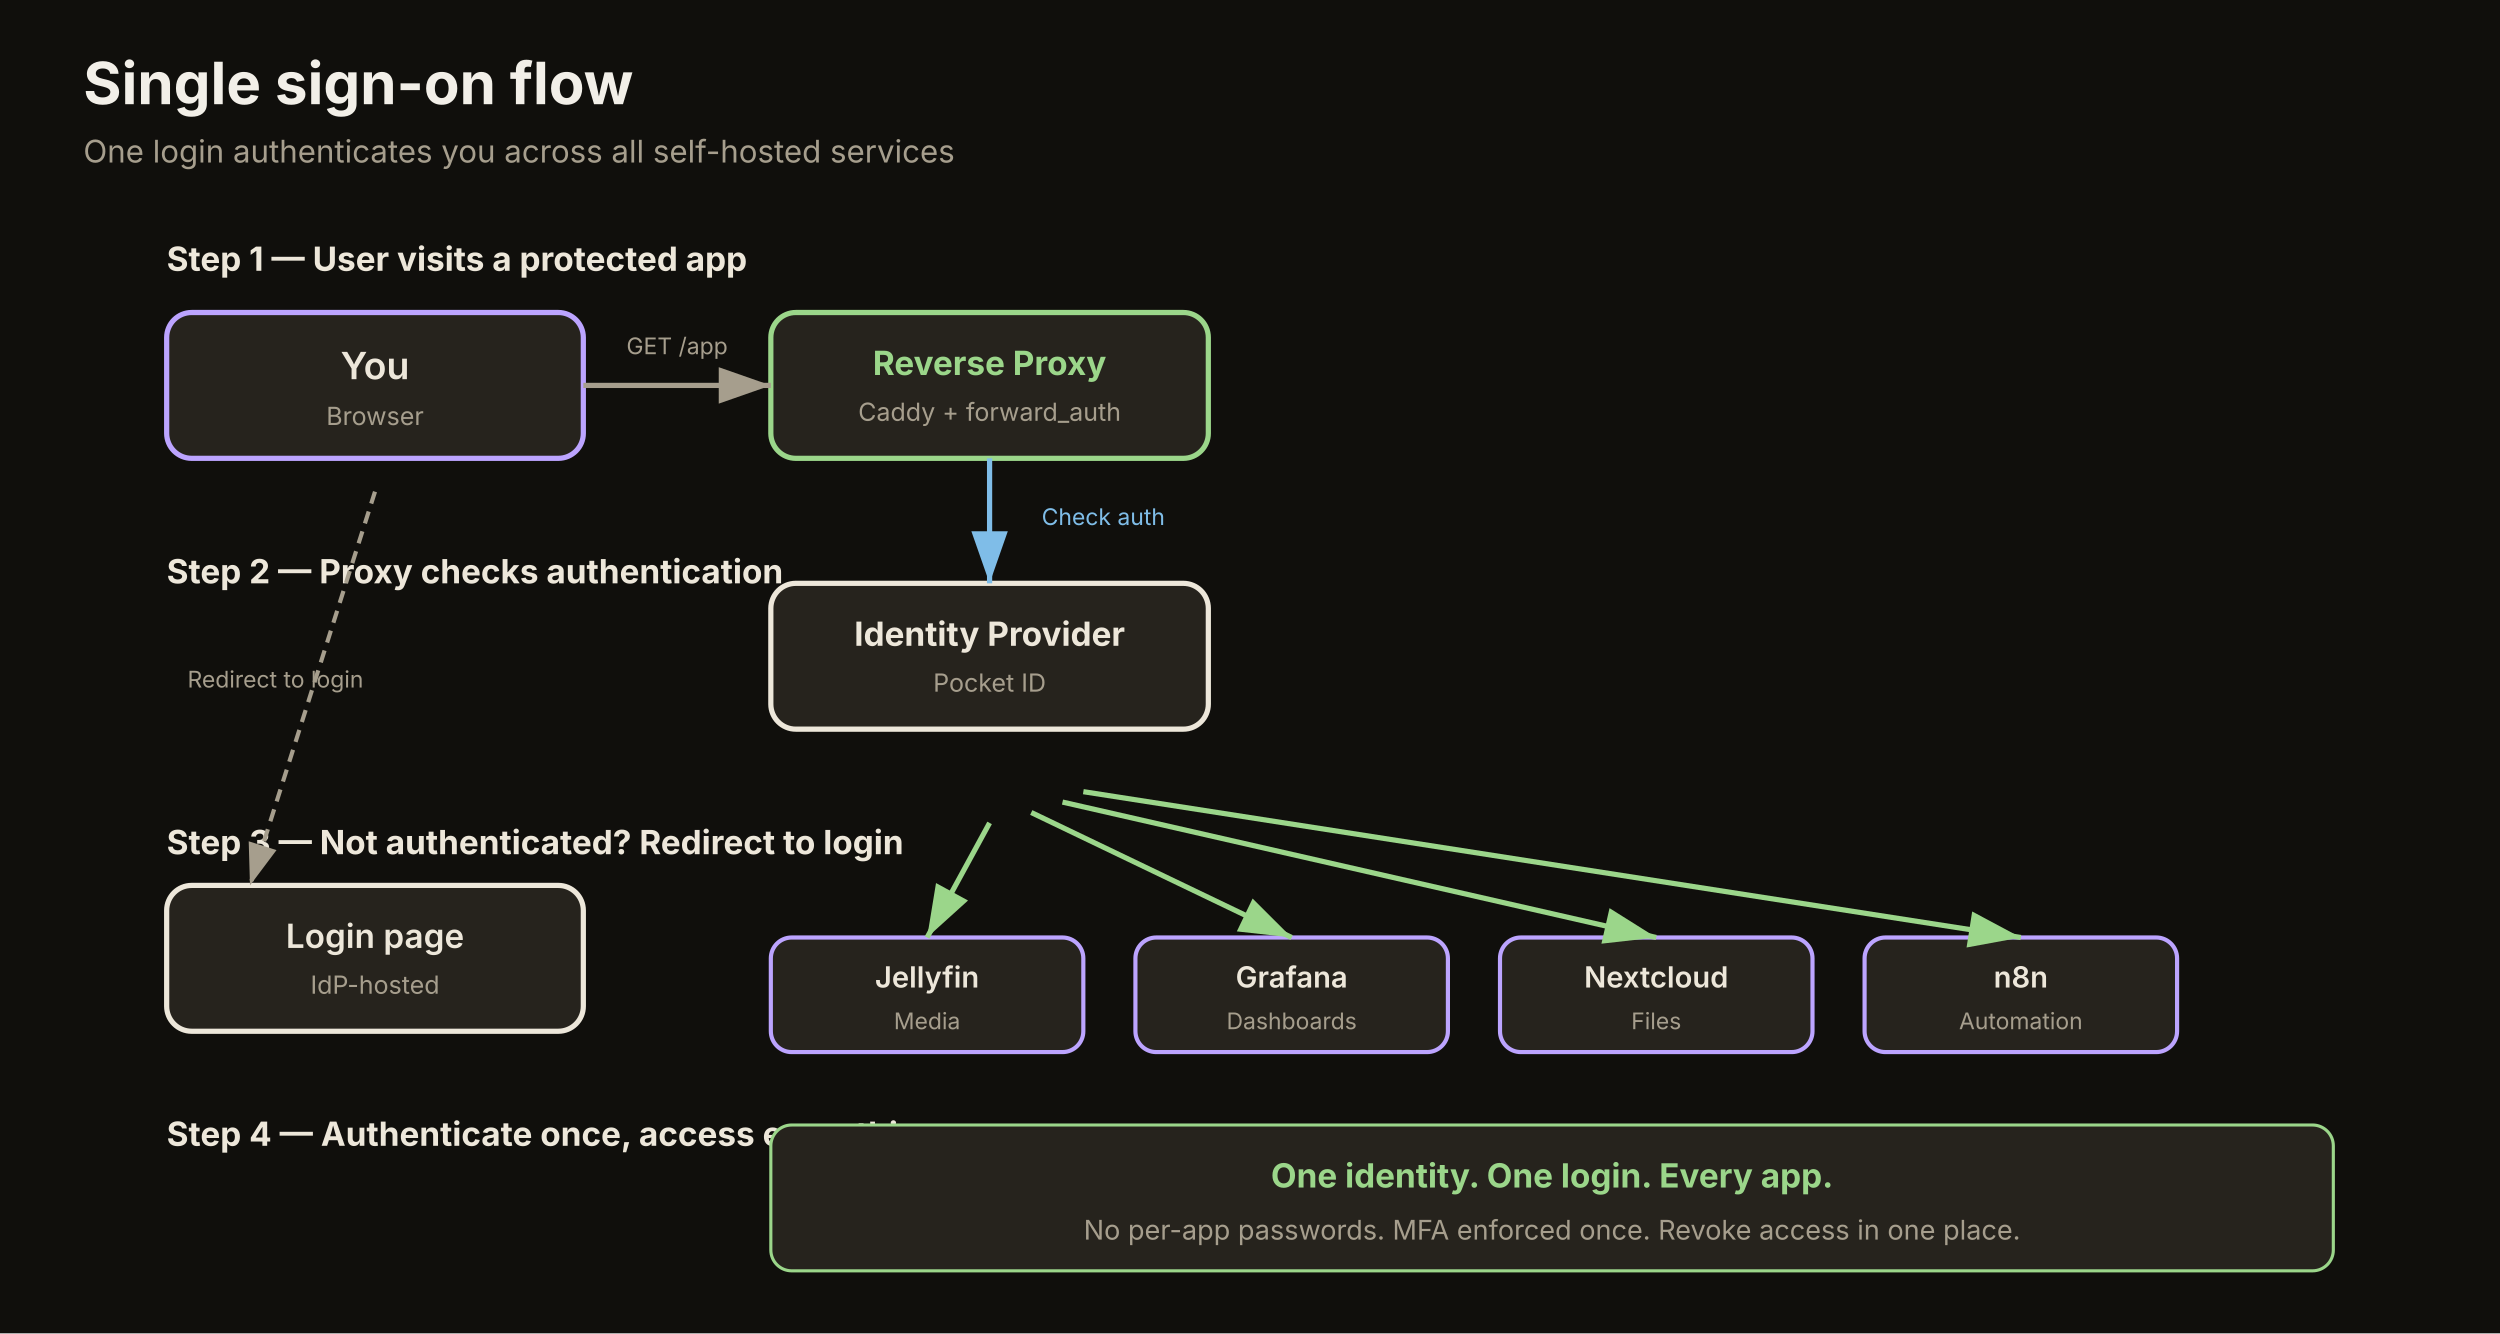
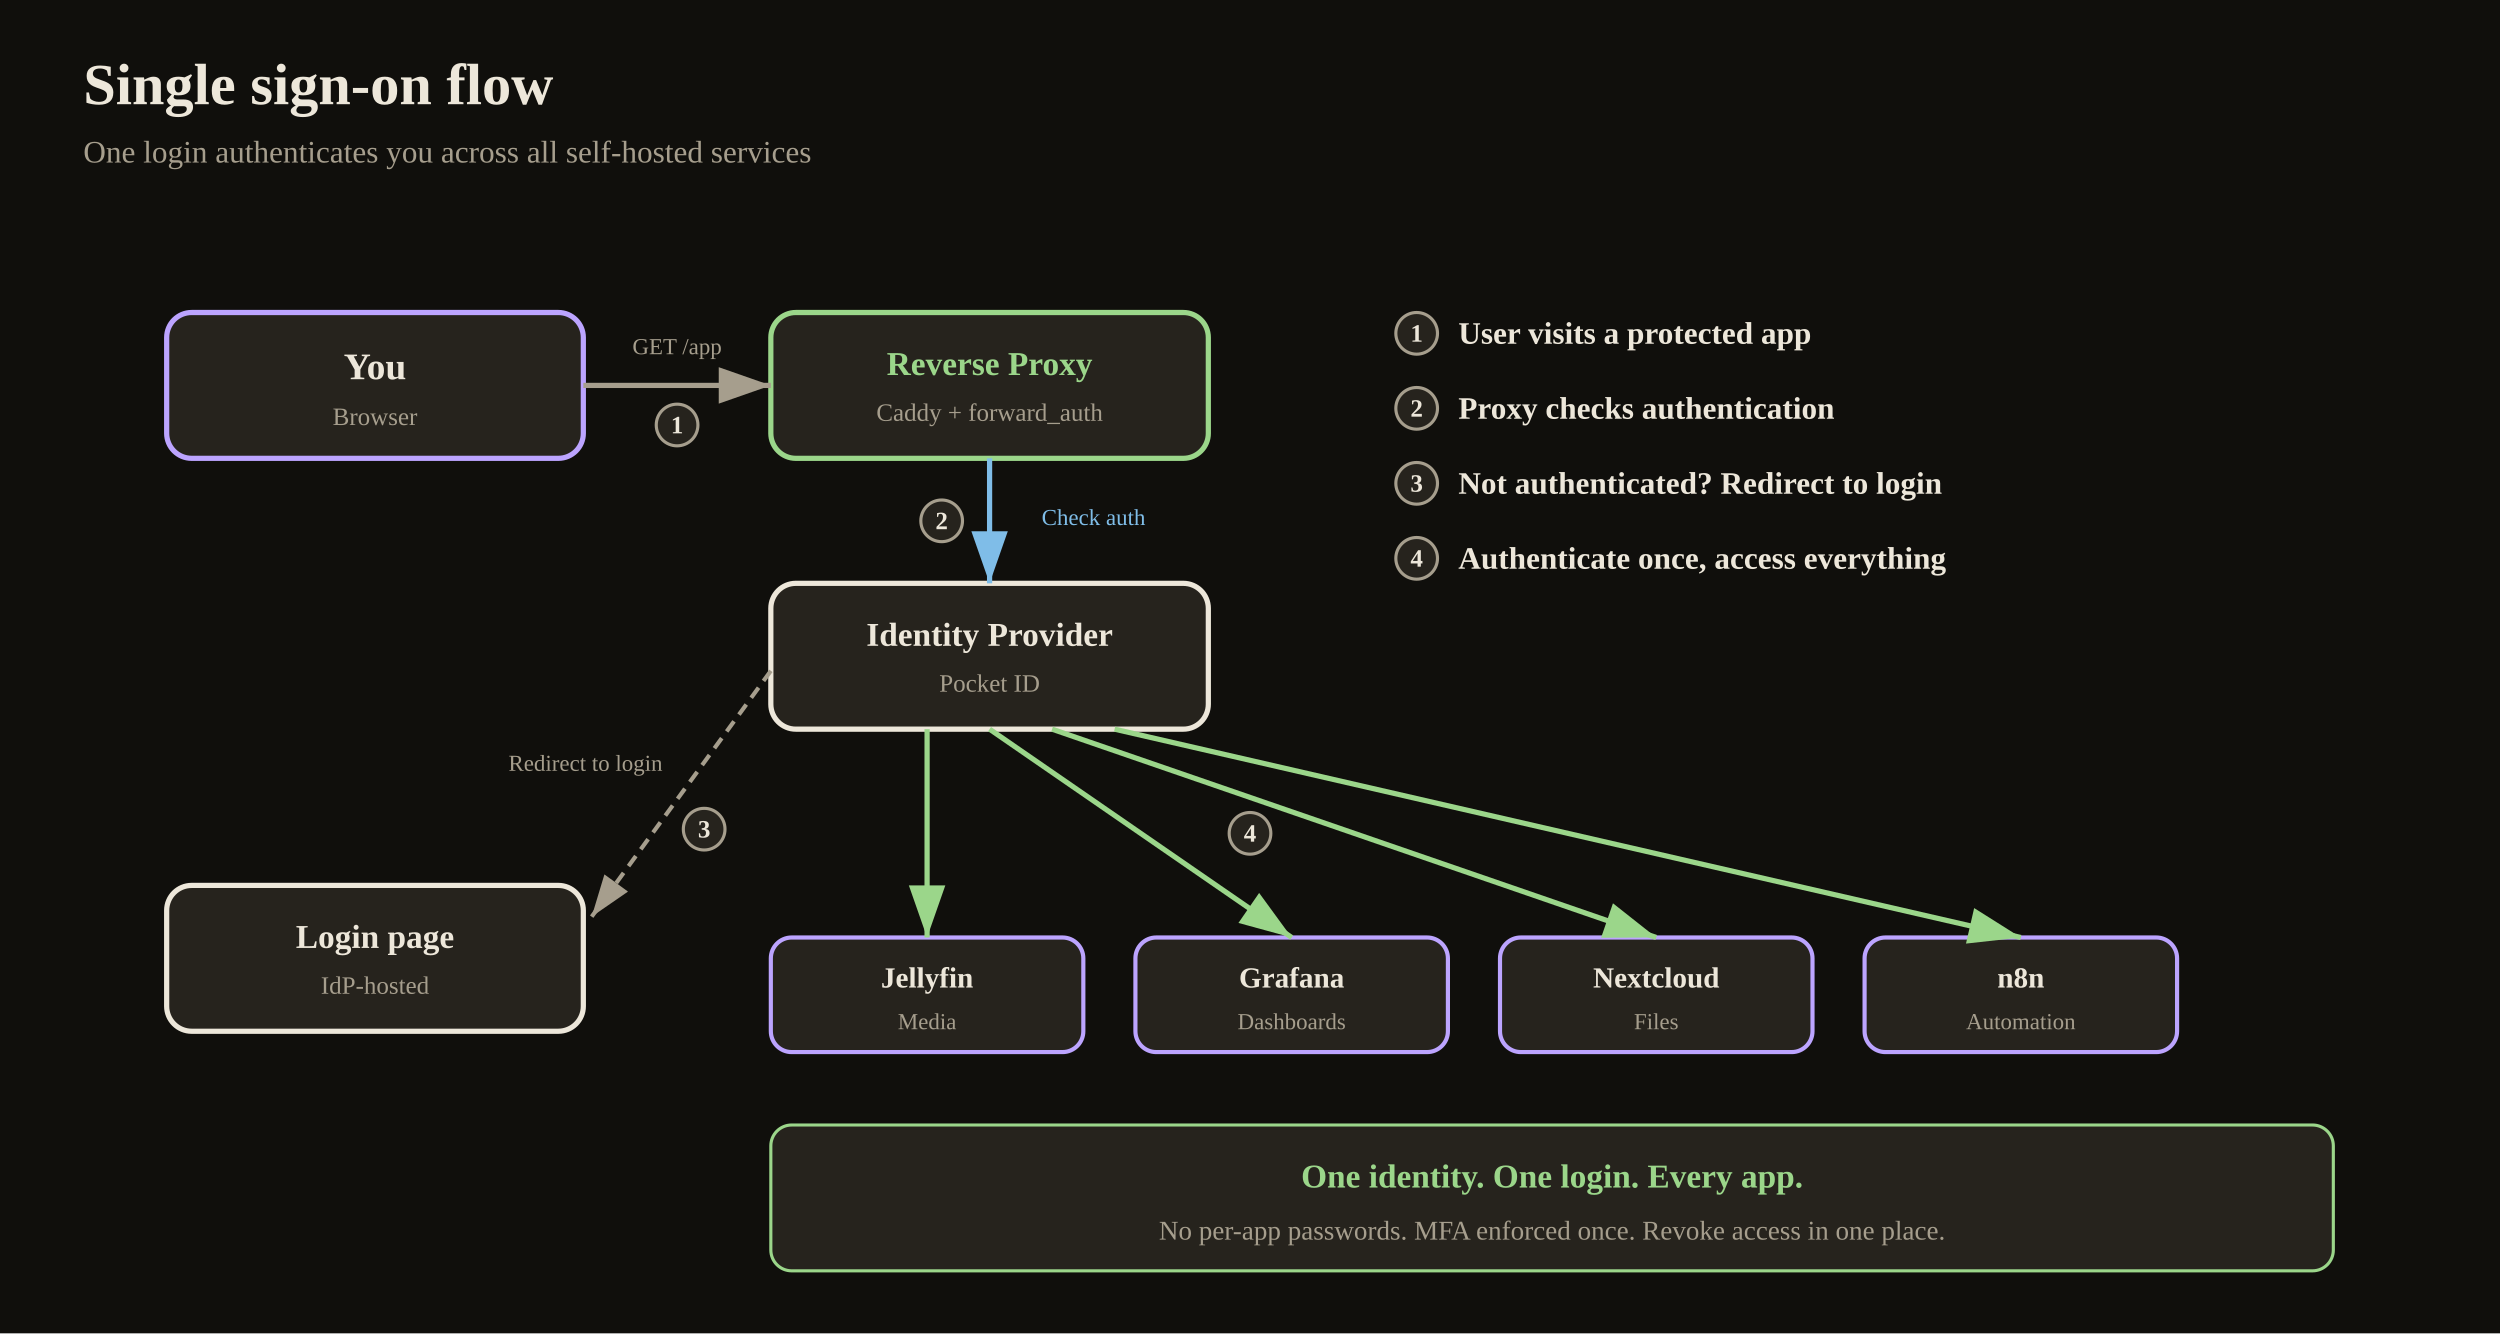
<svg xmlns="http://www.w3.org/2000/svg" width="1200" height="640" viewBox="0 0 1200 640" role="img" aria-labelledby="sso-title sso-desc">
  <defs>
    <marker id="arrowGreen" markerWidth="10" markerHeight="7" refX="10" refY="3.5" orient="auto">
      <polygon points="0 0, 10 3.5, 0 7" fill="var(--c-hue-green, #9bd68a)" />
    </marker>
    <marker id="arrowBlue" markerWidth="10" markerHeight="7" refX="10" refY="3.5" orient="auto">
      <polygon points="0 0, 10 3.5, 0 7" fill="var(--c-hue-blue, #7fbde8)" />
    </marker>
    <marker id="arrowGray" markerWidth="10" markerHeight="7" refX="10" refY="3.5" orient="auto">
      <polygon points="0 0, 10 3.5, 0 7" fill="var(--c-muted, #a69e8d)" />
    </marker>
  </defs>
  <rect width="1200" height="640" fill="var(--c-sunken, #100f0c)" />
-   <text x="40" y="50" font-family="system-ui, -apple-system, sans-serif" font-size="28" font-weight="700" fill="var(--c-sunken, #f2efe8)">Single sign-on flow</text>
-   <text x="40" y="78" font-family="system-ui, -apple-system, sans-serif" font-size="15" fill="var(--c-muted, #a69e8d)">One login authenticates you across all self-hosted services</text>
-   <text x="80" y="130" font-family="system-ui, -apple-system, sans-serif" font-size="16" font-weight="700" fill="var(--c-text, #ede7da)">Step 1 — User visits a protected app</text>
+   <text x="40" y="50" font-family="var(--font-sans, system-ui, -apple-system, sans-serif)" font-size="28" font-weight="700" fill="var(--c-text, #ede7da)">Single sign-on flow</text>
+   <text x="40" y="78" font-family="var(--font-sans, system-ui, -apple-system, sans-serif)" font-size="15" fill="var(--c-muted, #a69e8d)">One login authenticates you across all self-hosted services</text>
  <rect x="80" y="150" width="200" height="70" rx="12" fill="var(--c-raised, #26231d)" stroke="var(--c-hue-violet, #bca4ff)" stroke-width="2.5" />
-   <text x="180" y="182" font-family="system-ui, -apple-system, sans-serif" font-size="18" font-weight="600" fill="var(--c-text, #ede7da)" text-anchor="middle">You</text>
-   <text x="180" y="204" font-family="system-ui, -apple-system, sans-serif" font-size="12" fill="var(--c-muted, #a69e8d)" text-anchor="middle">Browser</text>
+   <text x="180" y="182" font-family="var(--font-sans, system-ui, -apple-system, sans-serif)" font-size="18" font-weight="600" fill="var(--c-text, #ede7da)" text-anchor="middle">You</text>
+   <text x="180" y="204" font-family="var(--font-sans, system-ui, -apple-system, sans-serif)" font-size="12" fill="var(--c-muted, #a69e8d)" text-anchor="middle">Browser</text>
  <rect x="370" y="150" width="210" height="70" rx="12" fill="var(--c-raised, #26231d)" stroke="var(--c-hue-green, #9bd68a)" stroke-width="2.5" />
-   <text x="475" y="180" font-family="system-ui, -apple-system, sans-serif" font-size="16" font-weight="700" fill="var(--c-hue-green, #9bd68a)" text-anchor="middle">Reverse Proxy</text>
-   <text x="475" y="202" font-family="system-ui, -apple-system, sans-serif" font-size="12" fill="var(--c-muted, #a69e8d)" text-anchor="middle">Caddy + forward_auth</text>
+   <text x="475" y="180" font-family="var(--font-sans, system-ui, -apple-system, sans-serif)" font-size="16" font-weight="700" fill="var(--c-hue-green, #9bd68a)" text-anchor="middle">Reverse Proxy</text>
+   <text x="475" y="202" font-family="var(--font-sans, system-ui, -apple-system, sans-serif)" font-size="12" fill="var(--c-muted, #a69e8d)" text-anchor="middle">Caddy + forward_auth</text>
  <line x1="280" y1="185" x2="370" y2="185" stroke="var(--c-muted, #a69e8d)" stroke-width="2.5" marker-end="url(#arrowGray)" />
-   <text x="325" y="170" font-family="system-ui, -apple-system, sans-serif" font-size="11" fill="var(--c-muted, #a69e8d)" text-anchor="middle">GET /app</text>
-   <text x="80" y="280" font-family="system-ui, -apple-system, sans-serif" font-size="16" font-weight="700" fill="var(--c-text, #ede7da)">Step 2 — Proxy checks authentication</text>
+   <text x="325" y="170" font-family="var(--font-sans, system-ui, -apple-system, sans-serif)" font-size="11" fill="var(--c-muted, #a69e8d)" text-anchor="middle">GET /app</text>
  <rect x="370" y="280" width="210" height="70" rx="12" fill="var(--c-raised, #26231d)" stroke="var(--c-text, #ede7da)" stroke-width="2.5" />
-   <text x="475" y="310" font-family="system-ui, -apple-system, sans-serif" font-size="16" font-weight="700" fill="var(--c-text, #ede7da)" text-anchor="middle">Identity Provider</text>
-   <text x="475" y="332" font-family="system-ui, -apple-system, sans-serif" font-size="12" fill="var(--c-muted, #a69e8d)" text-anchor="middle">Pocket ID</text>
+   <text x="475" y="310" font-family="var(--font-sans, system-ui, -apple-system, sans-serif)" font-size="16" font-weight="700" fill="var(--c-text, #ede7da)" text-anchor="middle">Identity Provider</text>
+   <text x="475" y="332" font-family="var(--font-sans, system-ui, -apple-system, sans-serif)" font-size="12" fill="var(--c-muted, #a69e8d)" text-anchor="middle">Pocket ID</text>
  <line x1="475" y1="220" x2="475" y2="280" stroke="var(--c-hue-blue, #7fbde8)" stroke-width="2.5" marker-end="url(#arrowBlue)" />
-   <text x="500" y="252" font-family="system-ui, -apple-system, sans-serif" font-size="11" fill="var(--c-hue-blue, #7fbde8)">Check auth</text>
-   <text x="80" y="410" font-family="system-ui, -apple-system, sans-serif" font-size="16" font-weight="700" fill="var(--c-text, #ede7da)">Step 3 — Not authenticated? Redirect to login</text>
+   <text x="500" y="252" font-family="var(--font-sans, system-ui, -apple-system, sans-serif)" font-size="11" fill="var(--c-hue-blue, #7fbde8)">Check auth</text>
  <rect x="80" y="425" width="200" height="70" rx="12" fill="var(--c-raised, #26231d)" stroke="var(--c-text, #ede7da)" stroke-width="2.5" />
-   <text x="180" y="455" font-family="system-ui, -apple-system, sans-serif" font-size="16" font-weight="600" fill="var(--c-text, #ede7da)" text-anchor="middle">Login page</text>
-   <text x="180" y="477" font-family="system-ui, -apple-system, sans-serif" font-size="12" fill="var(--c-muted, #a69e8d)" text-anchor="middle">IdP-hosted</text>
-   <line x1="180" y1="236" x2="120" y2="425" stroke="var(--c-muted, #a69e8d)" stroke-width="2" stroke-dasharray="6 4" marker-end="url(#arrowGray)" />
-   <text x="90" y="330" font-family="system-ui, -apple-system, sans-serif" font-size="11" fill="var(--c-muted, #a69e8d)">Redirect to login</text>
-   <text x="80" y="550" font-family="system-ui, -apple-system, sans-serif" font-size="16" font-weight="700" fill="var(--c-text, #ede7da)">Step 4 — Authenticate once, access everything</text>
+   <text x="180" y="455" font-family="var(--font-sans, system-ui, -apple-system, sans-serif)" font-size="16" font-weight="600" fill="var(--c-text, #ede7da)" text-anchor="middle">Login page</text>
+   <text x="180" y="477" font-family="var(--font-sans, system-ui, -apple-system, sans-serif)" font-size="12" fill="var(--c-muted, #a69e8d)" text-anchor="middle">IdP-hosted</text>
+   <line x1="370" y1="322" x2="284" y2="440" stroke="var(--c-muted, #a69e8d)" stroke-width="2" stroke-dasharray="6 4" marker-end="url(#arrowGray)" />
+   <text x="318" y="370" font-family="var(--font-sans, system-ui, -apple-system, sans-serif)" font-size="11" fill="var(--c-muted, #a69e8d)" text-anchor="end">Redirect to login</text>
  <rect x="370" y="450" width="150" height="55" rx="10" fill="var(--c-raised, #26231d)" stroke="var(--c-hue-violet, #bca4ff)" stroke-width="2" />
-   <text x="445" y="474" font-family="system-ui, -apple-system, sans-serif" font-size="14" font-weight="600" fill="var(--c-text, #ede7da)" text-anchor="middle">Jellyfin</text>
-   <text x="445" y="494" font-family="system-ui, -apple-system, sans-serif" font-size="11" fill="var(--c-muted, #a69e8d)" text-anchor="middle">Media</text>
+   <text x="445" y="474" font-family="var(--font-sans, system-ui, -apple-system, sans-serif)" font-size="14" font-weight="600" fill="var(--c-text, #ede7da)" text-anchor="middle">Jellyfin</text>
+   <text x="445" y="494" font-family="var(--font-sans, system-ui, -apple-system, sans-serif)" font-size="11" fill="var(--c-muted, #a69e8d)" text-anchor="middle">Media</text>
  <rect x="545" y="450" width="150" height="55" rx="10" fill="var(--c-raised, #26231d)" stroke="var(--c-hue-violet, #bca4ff)" stroke-width="2" />
-   <text x="620" y="474" font-family="system-ui, -apple-system, sans-serif" font-size="14" font-weight="600" fill="var(--c-text, #ede7da)" text-anchor="middle">Grafana</text>
-   <text x="620" y="494" font-family="system-ui, -apple-system, sans-serif" font-size="11" fill="var(--c-muted, #a69e8d)" text-anchor="middle">Dashboards</text>
+   <text x="620" y="474" font-family="var(--font-sans, system-ui, -apple-system, sans-serif)" font-size="14" font-weight="600" fill="var(--c-text, #ede7da)" text-anchor="middle">Grafana</text>
+   <text x="620" y="494" font-family="var(--font-sans, system-ui, -apple-system, sans-serif)" font-size="11" fill="var(--c-muted, #a69e8d)" text-anchor="middle">Dashboards</text>
  <rect x="720" y="450" width="150" height="55" rx="10" fill="var(--c-raised, #26231d)" stroke="var(--c-hue-violet, #bca4ff)" stroke-width="2" />
-   <text x="795" y="474" font-family="system-ui, -apple-system, sans-serif" font-size="14" font-weight="600" fill="var(--c-text, #ede7da)" text-anchor="middle">Nextcloud</text>
-   <text x="795" y="494" font-family="system-ui, -apple-system, sans-serif" font-size="11" fill="var(--c-muted, #a69e8d)" text-anchor="middle">Files</text>
+   <text x="795" y="474" font-family="var(--font-sans, system-ui, -apple-system, sans-serif)" font-size="14" font-weight="600" fill="var(--c-text, #ede7da)" text-anchor="middle">Nextcloud</text>
+   <text x="795" y="494" font-family="var(--font-sans, system-ui, -apple-system, sans-serif)" font-size="11" fill="var(--c-muted, #a69e8d)" text-anchor="middle">Files</text>
  <rect x="895" y="450" width="150" height="55" rx="10" fill="var(--c-raised, #26231d)" stroke="var(--c-hue-violet, #bca4ff)" stroke-width="2" />
-   <text x="970" y="474" font-family="system-ui, -apple-system, sans-serif" font-size="14" font-weight="600" fill="var(--c-text, #ede7da)" text-anchor="middle">n8n</text>
-   <text x="970" y="494" font-family="system-ui, -apple-system, sans-serif" font-size="11" fill="var(--c-muted, #a69e8d)" text-anchor="middle">Automation</text>
-   <line x1="475" y1="395" x2="445" y2="450" stroke="var(--c-hue-green, #9bd68a)" stroke-width="2.5" marker-end="url(#arrowGreen)" />
-   <line x1="495" y1="390" x2="620" y2="450" stroke="var(--c-hue-green, #9bd68a)" stroke-width="2.5" marker-end="url(#arrowGreen)" />
-   <line x1="510" y1="385" x2="795" y2="450" stroke="var(--c-hue-green, #9bd68a)" stroke-width="2.5" marker-end="url(#arrowGreen)" />
-   <line x1="520" y1="380" x2="970" y2="450" stroke="var(--c-hue-green, #9bd68a)" stroke-width="2.5" marker-end="url(#arrowGreen)" />
+   <text x="970" y="474" font-family="var(--font-sans, system-ui, -apple-system, sans-serif)" font-size="14" font-weight="600" fill="var(--c-text, #ede7da)" text-anchor="middle">n8n</text>
+   <text x="970" y="494" font-family="var(--font-sans, system-ui, -apple-system, sans-serif)" font-size="11" fill="var(--c-muted, #a69e8d)" text-anchor="middle">Automation</text>
+   <line x1="445" y1="350" x2="445" y2="450" stroke="var(--c-hue-green, #9bd68a)" stroke-width="2.5" marker-end="url(#arrowGreen)" />
+   <line x1="475" y1="350" x2="620" y2="450" stroke="var(--c-hue-green, #9bd68a)" stroke-width="2.5" marker-end="url(#arrowGreen)" />
+   <line x1="505" y1="350" x2="795" y2="450" stroke="var(--c-hue-green, #9bd68a)" stroke-width="2.5" marker-end="url(#arrowGreen)" />
+   <line x1="535" y1="350" x2="970" y2="450" stroke="var(--c-hue-green, #9bd68a)" stroke-width="2.5" marker-end="url(#arrowGreen)" />
+   <circle cx="680" cy="160" r="10" fill="var(--c-raised, #26231d)" stroke="var(--c-muted, #a69e8d)" stroke-width="1.5" />
+   <text x="680" y="164" font-family="var(--font-sans, system-ui, -apple-system, sans-serif)" font-size="12" font-weight="700" fill="var(--c-text, #ede7da)" text-anchor="middle">1</text>
+   <text x="700" y="165" font-family="var(--font-sans, system-ui, -apple-system, sans-serif)" font-size="15" font-weight="600" fill="var(--c-text, #ede7da)">User visits a protected app</text>
+   <circle cx="680" cy="196" r="10" fill="var(--c-raised, #26231d)" stroke="var(--c-muted, #a69e8d)" stroke-width="1.5" />
+   <text x="680" y="200" font-family="var(--font-sans, system-ui, -apple-system, sans-serif)" font-size="12" font-weight="700" fill="var(--c-text, #ede7da)" text-anchor="middle">2</text>
+   <text x="700" y="201" font-family="var(--font-sans, system-ui, -apple-system, sans-serif)" font-size="15" font-weight="600" fill="var(--c-text, #ede7da)">Proxy checks authentication</text>
+   <circle cx="680" cy="232" r="10" fill="var(--c-raised, #26231d)" stroke="var(--c-muted, #a69e8d)" stroke-width="1.5" />
+   <text x="680" y="236" font-family="var(--font-sans, system-ui, -apple-system, sans-serif)" font-size="12" font-weight="700" fill="var(--c-text, #ede7da)" text-anchor="middle">3</text>
+   <text x="700" y="237" font-family="var(--font-sans, system-ui, -apple-system, sans-serif)" font-size="15" font-weight="600" fill="var(--c-text, #ede7da)">Not authenticated? Redirect to login</text>
+   <circle cx="680" cy="268" r="10" fill="var(--c-raised, #26231d)" stroke="var(--c-muted, #a69e8d)" stroke-width="1.5" />
+   <text x="680" y="272" font-family="var(--font-sans, system-ui, -apple-system, sans-serif)" font-size="12" font-weight="700" fill="var(--c-text, #ede7da)" text-anchor="middle">4</text>
+   <text x="700" y="273" font-family="var(--font-sans, system-ui, -apple-system, sans-serif)" font-size="15" font-weight="600" fill="var(--c-text, #ede7da)">Authenticate once, access everything</text>
+   <circle cx="325" cy="204" r="10" fill="var(--c-raised, #26231d)" stroke="var(--c-muted, #a69e8d)" stroke-width="1.5" />
+   <text x="325" y="208" font-family="var(--font-sans, system-ui, -apple-system, sans-serif)" font-size="12" font-weight="700" fill="var(--c-text, #ede7da)" text-anchor="middle">1</text>
+   <circle cx="452" cy="250" r="10" fill="var(--c-raised, #26231d)" stroke="var(--c-muted, #a69e8d)" stroke-width="1.5" />
+   <text x="452" y="254" font-family="var(--font-sans, system-ui, -apple-system, sans-serif)" font-size="12" font-weight="700" fill="var(--c-text, #ede7da)" text-anchor="middle">2</text>
+   <circle cx="338" cy="398" r="10" fill="var(--c-raised, #26231d)" stroke="var(--c-muted, #a69e8d)" stroke-width="1.5" />
+   <text x="338" y="402" font-family="var(--font-sans, system-ui, -apple-system, sans-serif)" font-size="12" font-weight="700" fill="var(--c-text, #ede7da)" text-anchor="middle">3</text>
+   <circle cx="600" cy="400" r="10" fill="var(--c-raised, #26231d)" stroke="var(--c-muted, #a69e8d)" stroke-width="1.5" />
+   <text x="600" y="404" font-family="var(--font-sans, system-ui, -apple-system, sans-serif)" font-size="12" font-weight="700" fill="var(--c-text, #ede7da)" text-anchor="middle">4</text>
  <rect x="370" y="540" width="750" height="70" rx="10" fill="var(--c-raised, #26231d)" stroke="var(--c-hue-green, #9bd68a)" stroke-width="1.5" />
-   <text x="745" y="570" font-family="system-ui, -apple-system, sans-serif" font-size="16" font-weight="700" fill="var(--c-hue-green, #9bd68a)" text-anchor="middle">One identity. One login. Every app.</text>
-   <text x="745" y="595" font-family="system-ui, -apple-system, sans-serif" font-size="13" fill="var(--c-muted, #a69e8d)" text-anchor="middle">No per-app passwords. MFA enforced once. Revoke access in one place.</text>
+   <text x="745" y="570" font-family="var(--font-sans, system-ui, -apple-system, sans-serif)" font-size="16" font-weight="700" fill="var(--c-hue-green, #9bd68a)" text-anchor="middle">One identity. One login. Every app.</text>
+   <text x="745" y="595" font-family="var(--font-sans, system-ui, -apple-system, sans-serif)" font-size="13" fill="var(--c-muted, #a69e8d)" text-anchor="middle">No per-app passwords. MFA enforced once. Revoke access in one place.</text>
</svg>
